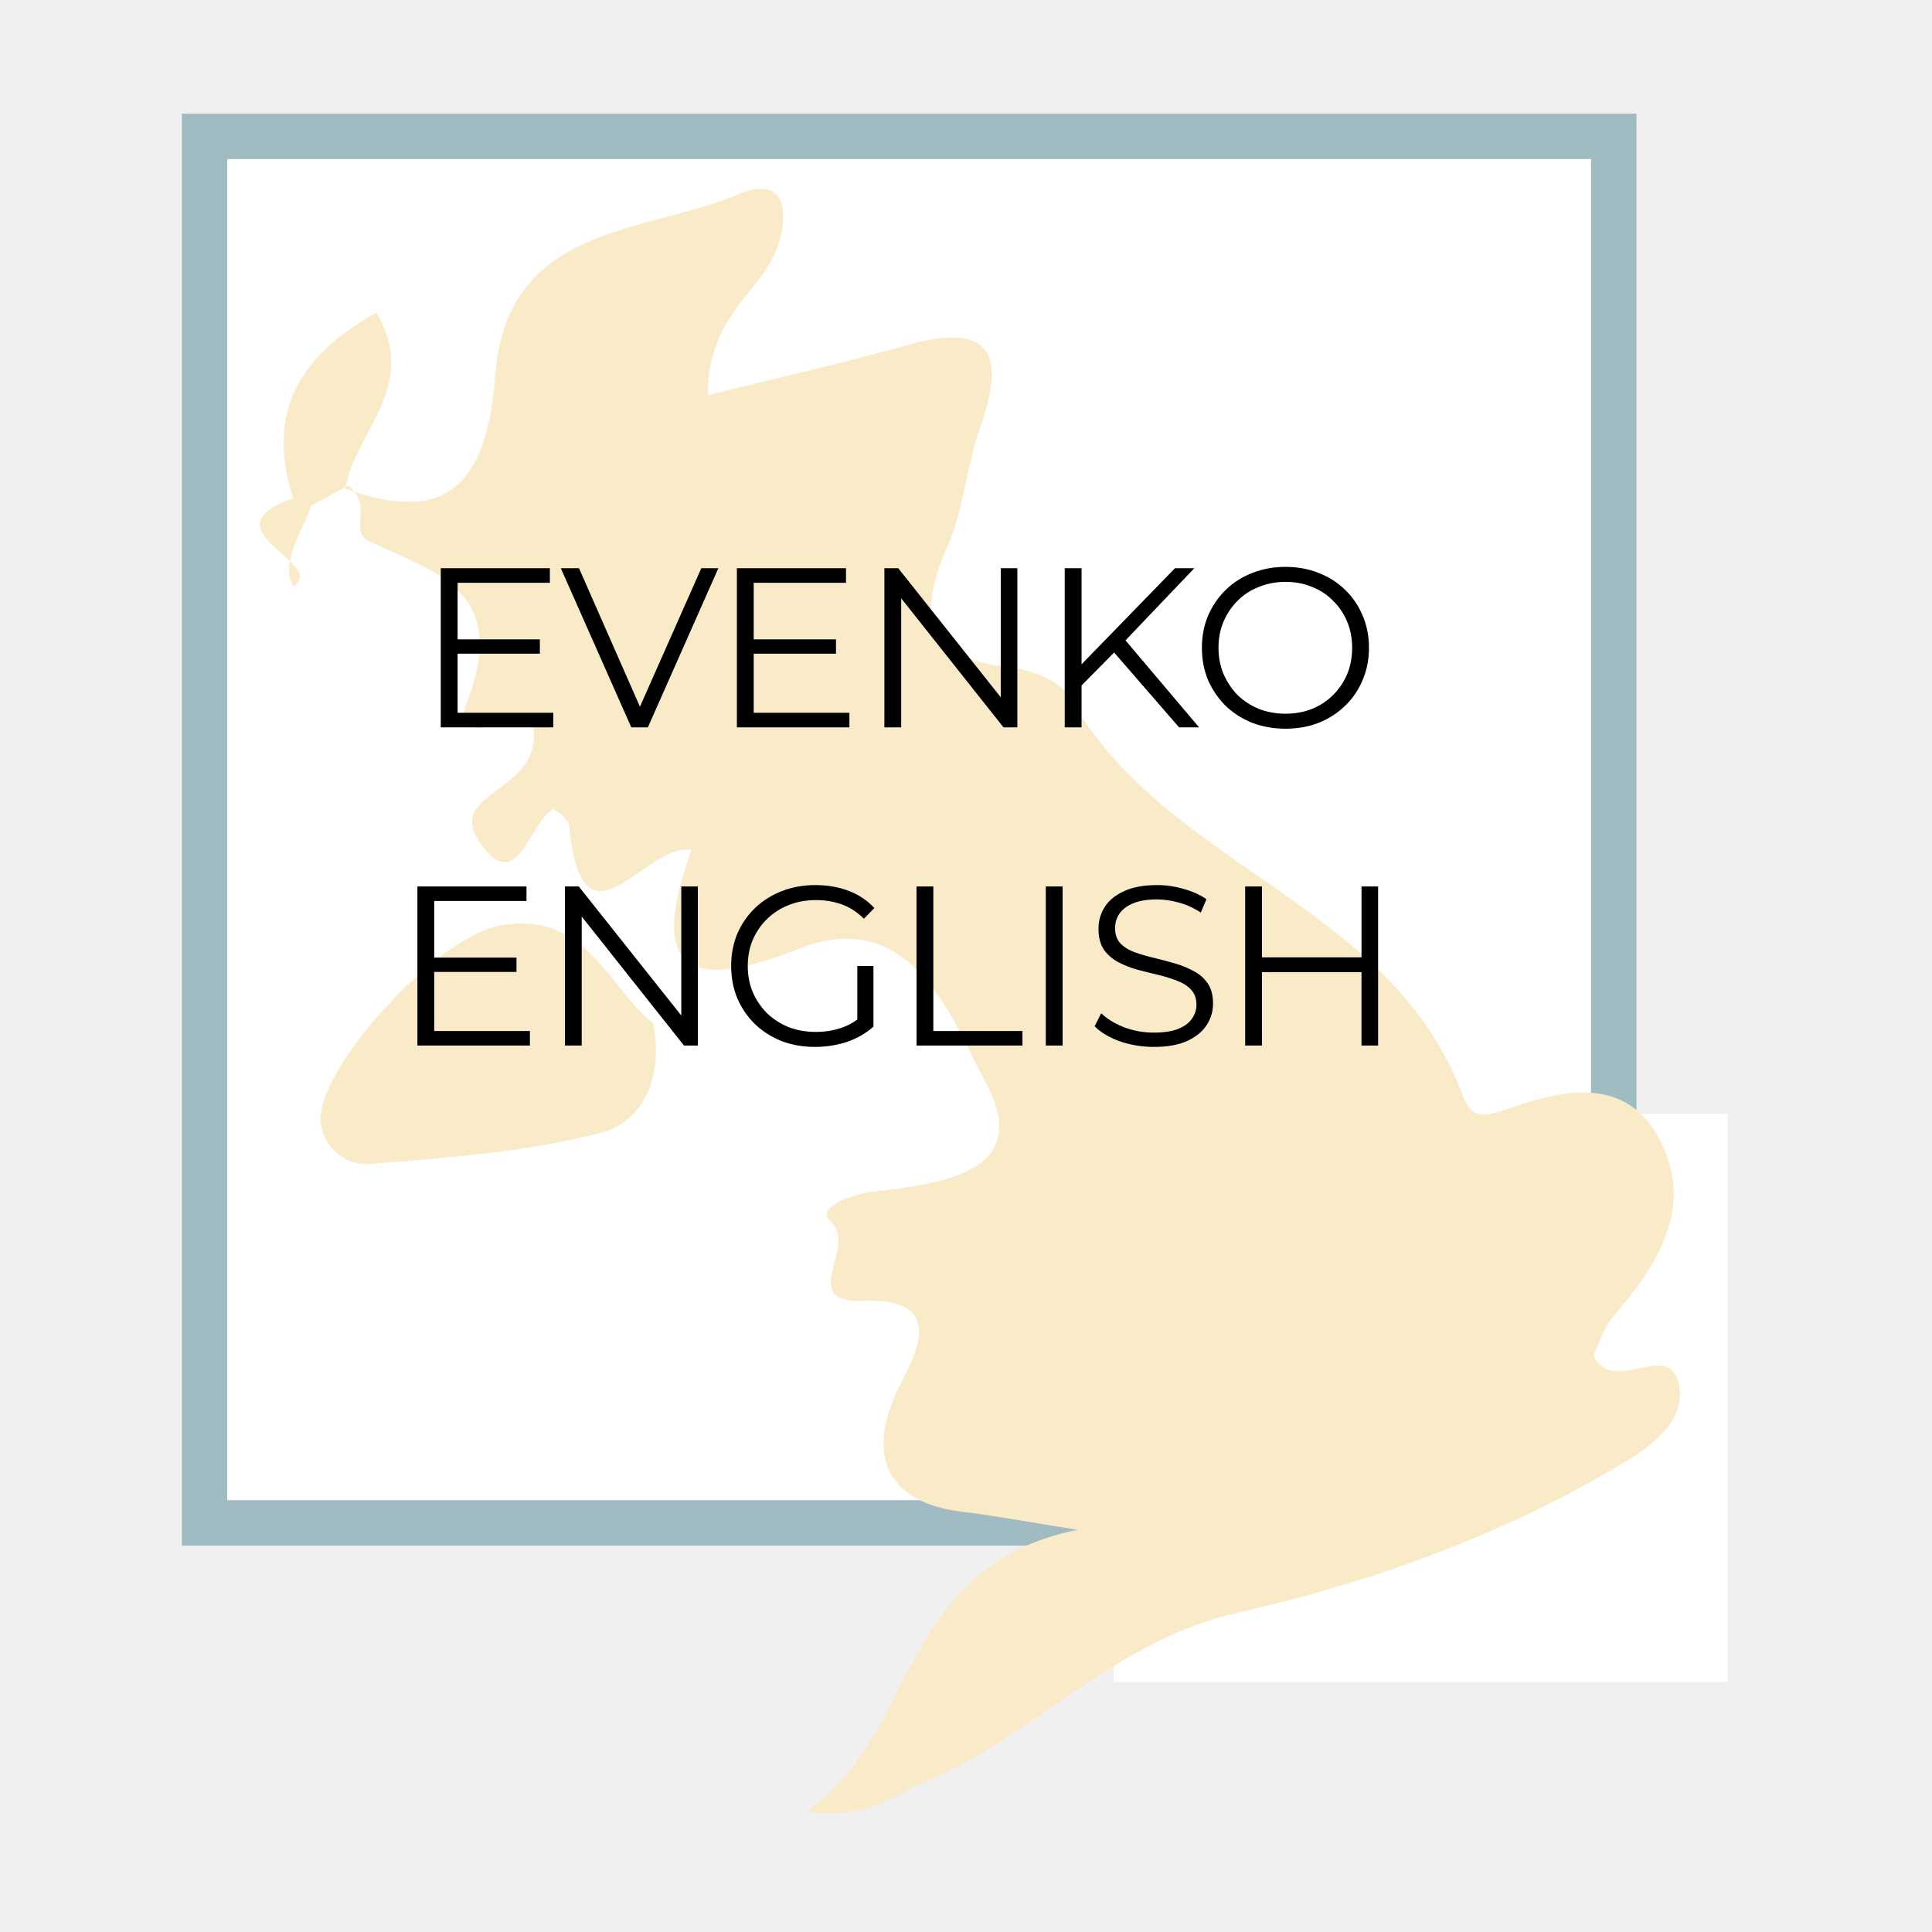
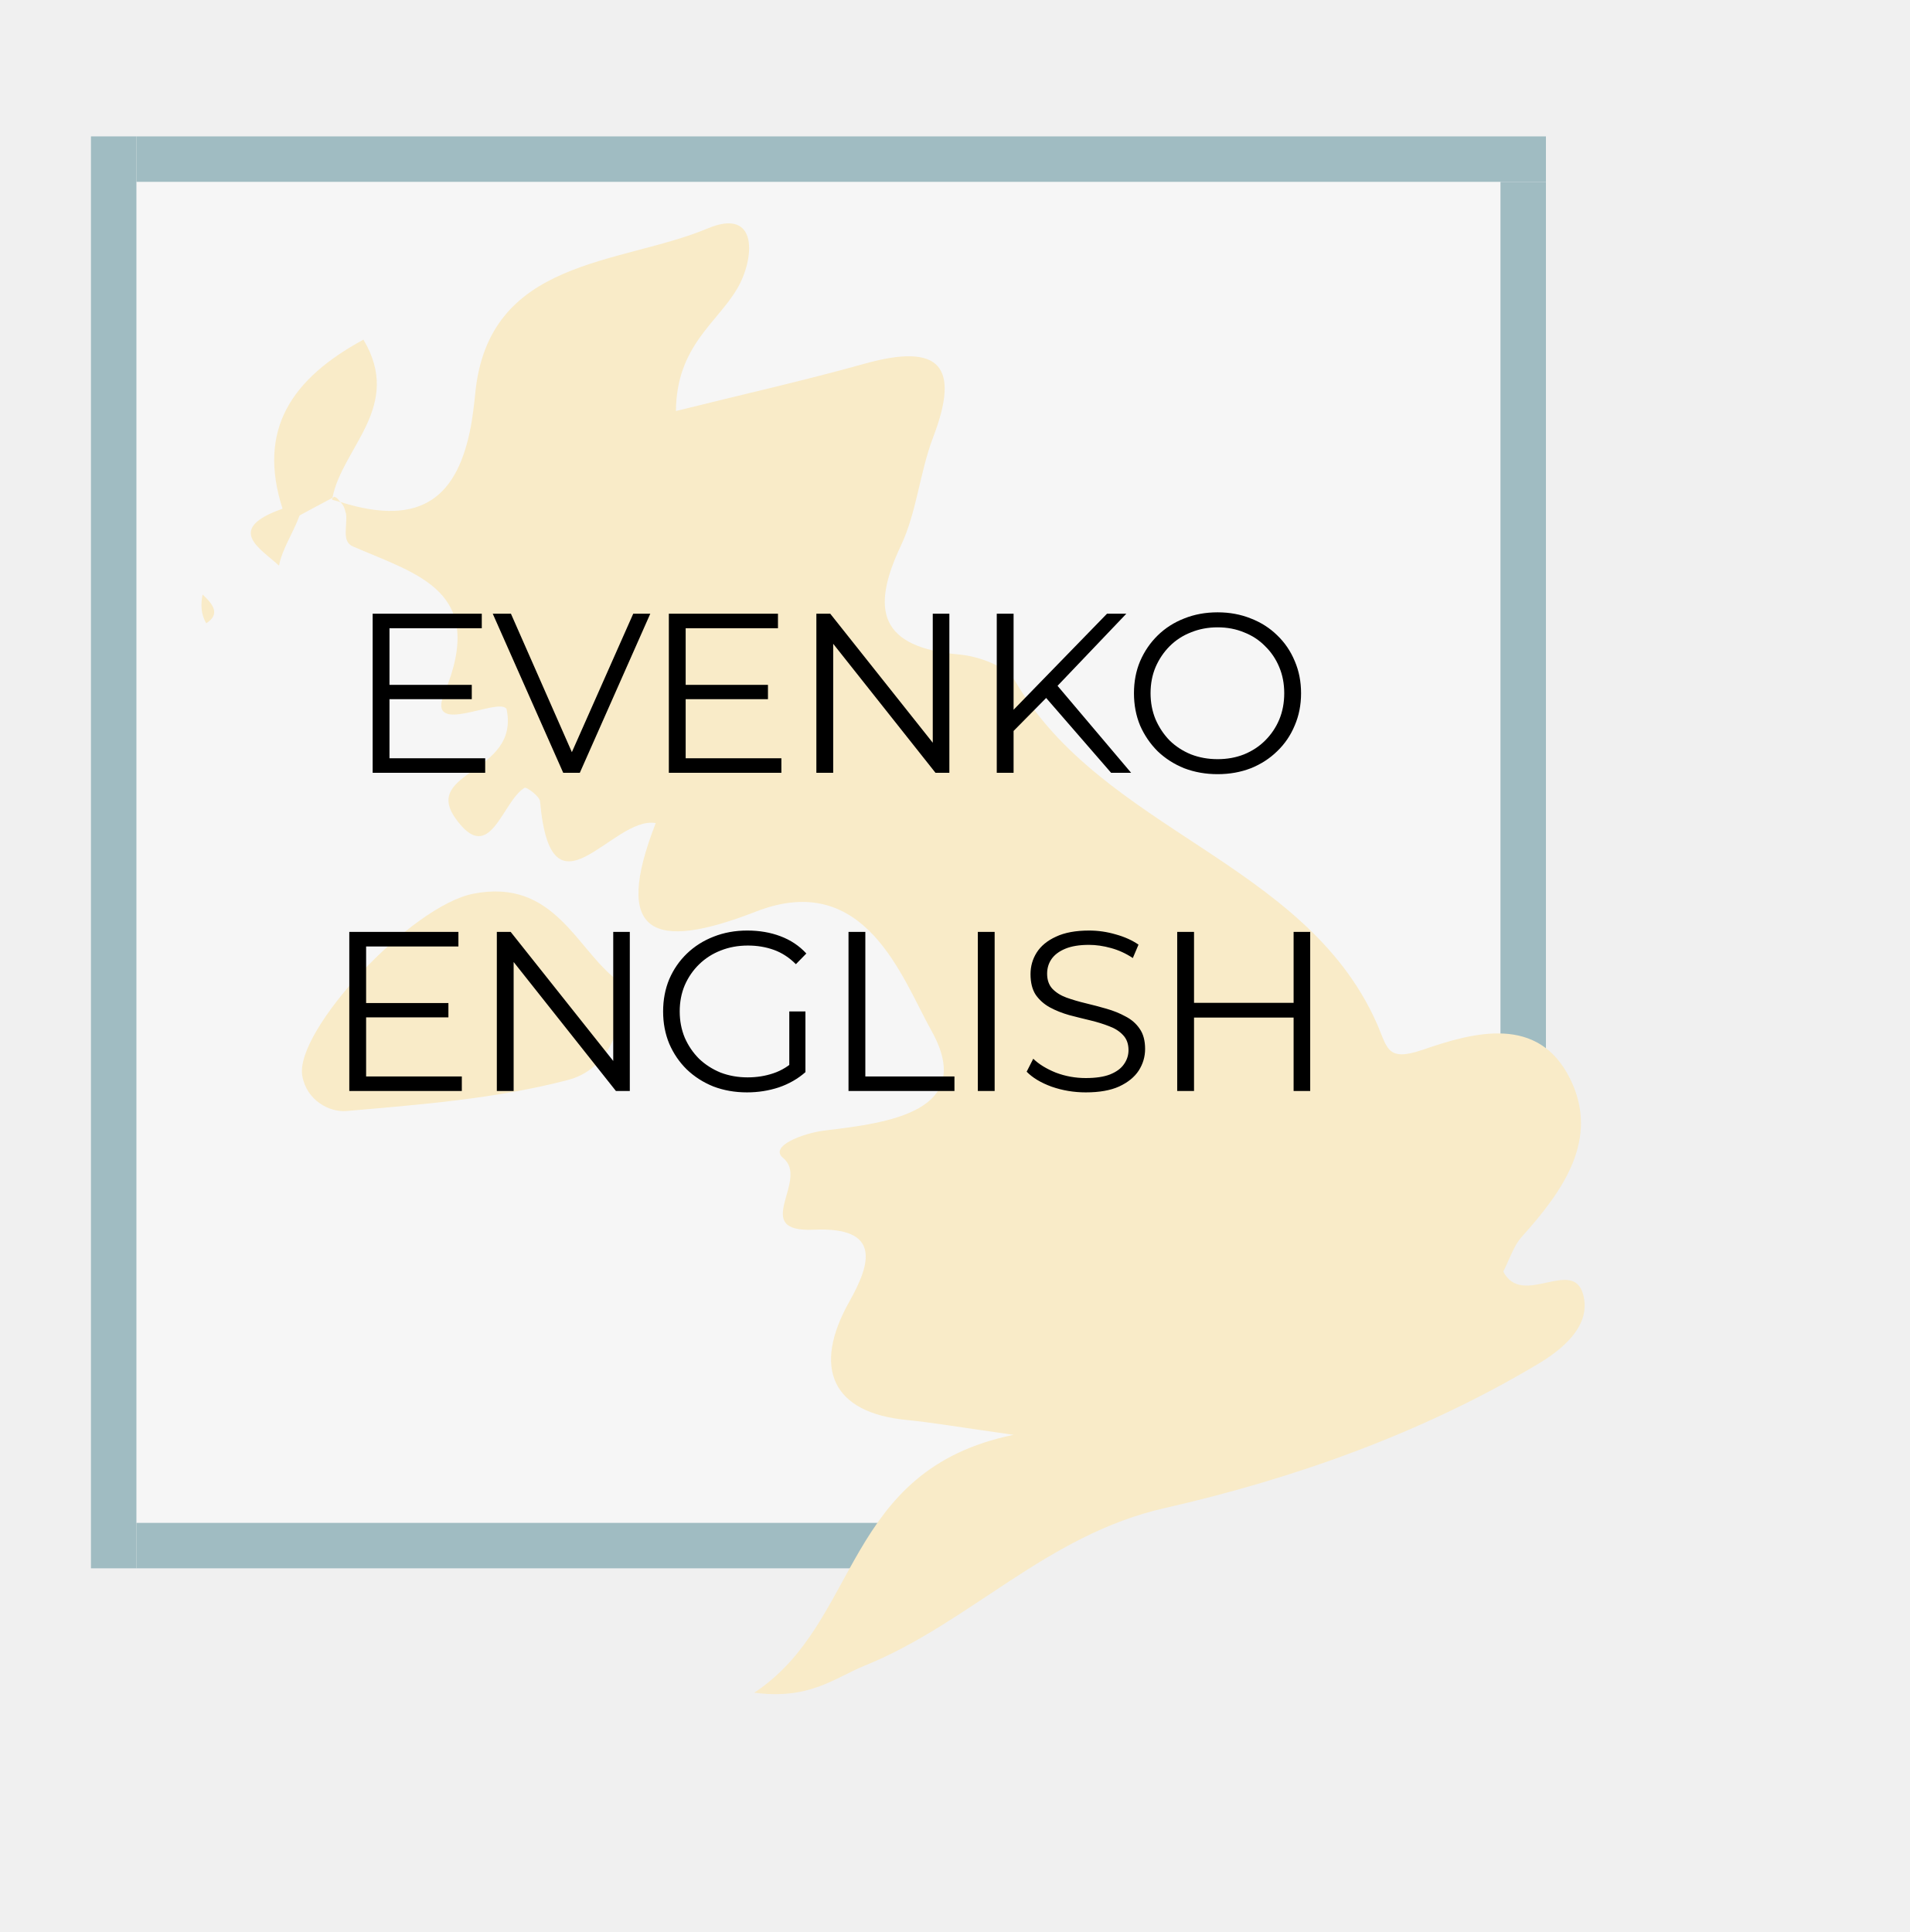
- <svg xmlns="http://www.w3.org/2000/svg" width="85" height="85" viewBox="0 0 85 85" fill="none">
-   <rect x="9" y="6" width="62" height="61" fill="white" stroke="#A0BCC2" stroke-width="2" />
-   <rect x="49" y="49" width="27" height="25" fill="white" />
-   <g clip-path="url(#clip0_1181_3273)">
-     <path d="M15.177 21.502C15.323 21.556 15.435 21.573 15.577 21.628C15.728 21.767 15.793 21.948 15.827 22.133C15.83 22.144 15.842 22.162 15.845 22.173C15.94 22.781 15.635 23.538 16.187 23.79C19.251 25.207 22.451 26.023 20.517 30.975C19.675 33.132 23.058 31.155 23.423 31.77C24.096 34.913 19.508 34.733 21.113 37.065C22.745 39.437 23.254 36.263 24.305 35.607C24.393 35.557 25.006 36.024 25.032 36.276C25.616 42.365 28.387 37.008 30.426 37.392C28.467 42.776 30.338 43.648 35.138 41.745C40.208 39.735 41.977 45.078 43.362 47.621C45.52 51.593 41.384 52.088 38.453 52.419C37.464 52.533 35.853 53.147 36.535 53.732C37.803 54.816 34.996 57.339 38.002 57.231C41.181 57.122 40.654 58.939 39.69 60.749C37.983 63.971 38.971 66.141 42.428 66.525C43.579 66.657 44.715 66.875 47.406 67.305C39.461 68.919 40.411 76.321 35.48 79.692C38.067 80.074 39.207 79.019 40.594 78.441C45.478 76.427 48.983 72.18 54.485 70.944C60.455 69.591 66.401 67.448 71.736 64.166C72.782 63.524 74.242 62.386 73.838 60.821C73.35 58.941 71.001 61.436 70.101 59.638C70.414 58.977 70.581 58.374 70.955 57.945C72.861 55.732 74.532 53.22 73.093 50.284C71.591 47.204 68.651 47.968 66.22 48.826C64.529 49.407 64.597 48.68 64.055 47.453C60.61 39.606 51.182 37.991 47.077 30.697C46.667 29.967 45.38 29.466 44.455 29.368C40.776 28.978 40.283 27.189 41.684 24.044C42.405 22.413 42.517 20.51 43.12 18.81C44.35 15.374 43.416 14.2 39.885 15.192C37.136 15.966 34.35 16.589 31.143 17.386C31.133 14.234 33.003 13.138 33.919 11.487C34.712 10.08 34.915 7.515 32.531 8.53C28.458 10.277 22.307 9.824 21.792 16.47C21.746 17.011 21.688 17.521 21.615 17.999C21.051 21.326 19.467 22.946 15.585 21.627C15.485 21.532 15.456 21.429 15.299 21.365C15.272 21.384 15.24 21.401 15.213 21.42C15.208 21.45 15.195 21.477 15.189 21.5L15.177 21.502Z" fill="#F9EBC8" />
-     <path d="M14.117 49.473C14.326 50.672 15.398 51.275 16.192 51.213C19.646 50.941 23.155 50.696 26.481 49.825C28.098 49.414 29.245 47.599 28.736 45.019C26.804 43.501 25.748 40.011 21.994 40.722C19.091 41.26 13.745 47.268 14.117 49.473Z" fill="#F9EBC8" />
-     <path d="M16.564 13.75C13.24 15.61 11.665 18.06 12.893 21.919C10.2 22.883 11.878 23.832 12.759 24.684C12.886 23.905 13.396 23.106 13.693 22.253C14.197 21.976 14.703 21.69 15.208 21.417C15.637 18.968 18.459 17.024 16.564 13.75Z" fill="#F9EBC8" />
-     <path d="M12.901 25.805C13.424 25.457 13.167 25.087 12.755 24.684C12.69 25.053 12.69 25.423 12.901 25.805Z" fill="#F9EBC8" />
-     <path d="M20.052 28.13L23.752 28.13L23.752 28.76L20.052 28.76L20.052 28.13ZM20.132 31.36L24.342 31.36L24.342 32L19.392 32L19.392 25L24.192 25L24.192 25.64L20.132 25.64L20.132 31.36ZM27.774 32L24.674 25L25.474 25L28.374 31.59L27.934 31.59L30.854 25L31.604 25L28.504 32L27.774 32ZM33.08 28.13L36.78 28.13L36.78 28.76L33.08 28.76L33.08 28.13ZM33.16 31.36L37.37 31.36L37.37 32L32.42 32L32.42 25L37.22 25L37.22 25.64L33.16 25.64L33.16 31.36ZM38.909 32L38.909 25L39.519 25L44.349 31.08L44.029 31.08L44.029 25L44.759 25L44.759 32L44.149 32L39.329 25.92L39.649 25.92L39.649 32L38.909 32ZM47.484 30.26L47.454 29.36L51.694 25L52.544 25L49.454 28.24L49.034 28.69L47.484 30.26ZM46.844 32L46.844 25L47.584 25L47.584 32L46.844 32ZM51.874 32L48.854 28.52L49.354 27.98L52.754 32L51.874 32ZM56.559 32.06C56.033 32.06 55.543 31.973 55.089 31.8C54.643 31.62 54.253 31.37 53.919 31.05C53.593 30.723 53.336 30.347 53.149 29.92C52.969 29.487 52.879 29.013 52.879 28.5C52.879 27.987 52.969 27.517 53.149 27.09C53.336 26.657 53.593 26.28 53.919 25.96C54.253 25.633 54.643 25.383 55.089 25.21C55.536 25.03 56.026 24.94 56.559 24.94C57.086 24.94 57.573 25.03 58.019 25.21C58.466 25.383 58.853 25.63 59.179 25.95C59.513 26.27 59.769 26.647 59.949 27.08C60.136 27.513 60.229 27.987 60.229 28.5C60.229 29.013 60.136 29.487 59.949 29.92C59.769 30.353 59.513 30.73 59.179 31.05C58.853 31.37 58.466 31.62 58.019 31.8C57.573 31.973 57.086 32.06 56.559 32.06ZM56.559 31.4C56.979 31.4 57.366 31.33 57.719 31.19C58.079 31.043 58.389 30.84 58.649 30.58C58.916 30.313 59.123 30.007 59.269 29.66C59.416 29.307 59.489 28.92 59.489 28.5C59.489 28.08 59.416 27.697 59.269 27.35C59.123 26.997 58.916 26.69 58.649 26.43C58.389 26.163 58.079 25.96 57.719 25.82C57.366 25.673 56.979 25.6 56.559 25.6C56.139 25.6 55.749 25.673 55.389 25.82C55.029 25.96 54.716 26.163 54.449 26.43C54.189 26.69 53.983 26.997 53.829 27.35C53.683 27.697 53.609 28.08 53.609 28.5C53.609 28.913 53.683 29.297 53.829 29.65C53.983 30.003 54.189 30.313 54.449 30.58C54.716 30.84 55.029 31.043 55.389 31.19C55.749 31.33 56.139 31.4 56.559 31.4ZM19.024 42.13L22.724 42.13L22.724 42.76L19.024 42.76L19.024 42.13ZM19.104 45.36L23.314 45.36L23.314 46L18.364 46L18.364 39L23.164 39L23.164 39.64L19.104 39.64L19.104 45.36ZM24.854 46L24.854 39L25.463 39L30.294 45.08L29.974 45.08L29.974 39L30.703 39L30.703 46L30.093 46L25.273 39.92L25.593 39.92L25.593 46L24.854 46ZM35.858 46.06C35.325 46.06 34.832 45.973 34.378 45.8C33.932 45.62 33.542 45.37 33.208 45.05C32.882 44.73 32.625 44.353 32.438 43.92C32.258 43.487 32.168 43.013 32.168 42.5C32.168 41.987 32.258 41.513 32.438 41.08C32.625 40.647 32.885 40.27 33.218 39.95C33.552 39.63 33.942 39.383 34.388 39.21C34.842 39.03 35.335 38.94 35.868 38.94C36.402 38.94 36.888 39.023 37.328 39.19C37.775 39.357 38.155 39.61 38.468 39.95L38.008 40.42C37.715 40.127 37.392 39.917 37.038 39.79C36.685 39.663 36.305 39.6 35.898 39.6C35.465 39.6 35.065 39.673 34.698 39.82C34.338 39.96 34.022 40.163 33.748 40.43C33.482 40.69 33.272 40.997 33.118 41.35C32.972 41.697 32.898 42.08 32.898 42.5C32.898 42.913 32.972 43.297 33.118 43.65C33.272 44.003 33.482 44.313 33.748 44.58C34.022 44.84 34.338 45.043 34.698 45.19C35.065 45.33 35.462 45.4 35.888 45.4C36.288 45.4 36.665 45.34 37.018 45.22C37.378 45.1 37.708 44.897 38.008 44.61L38.428 45.17C38.095 45.463 37.705 45.687 37.258 45.84C36.812 45.987 36.345 46.06 35.858 46.06ZM37.718 45.08L37.718 42.5L38.428 42.5L38.428 45.17L37.718 45.08ZM40.323 46L40.323 39L41.063 39L41.063 45.36L44.983 45.36L44.983 46L40.323 46ZM46.011 46L46.011 39L46.751 39L46.751 46L46.011 46ZM50.759 46.06C50.239 46.06 49.739 45.977 49.259 45.81C48.785 45.637 48.419 45.417 48.159 45.15L48.449 44.58C48.696 44.82 49.026 45.023 49.439 45.19C49.859 45.35 50.299 45.43 50.759 45.43C51.199 45.43 51.556 45.377 51.829 45.27C52.109 45.157 52.312 45.007 52.439 44.82C52.572 44.633 52.639 44.427 52.639 44.2C52.639 43.927 52.559 43.707 52.399 43.54C52.245 43.373 52.042 43.243 51.789 43.15C51.535 43.05 51.255 42.963 50.949 42.89C50.642 42.817 50.336 42.74 50.029 42.66C49.722 42.573 49.439 42.46 49.179 42.32C48.925 42.18 48.719 41.997 48.559 41.77C48.406 41.537 48.329 41.233 48.329 40.86C48.329 40.513 48.419 40.197 48.599 39.91C48.785 39.617 49.069 39.383 49.449 39.21C49.829 39.03 50.316 38.94 50.909 38.94C51.302 38.94 51.692 38.997 52.079 39.11C52.465 39.217 52.799 39.367 53.079 39.56L52.829 40.15C52.529 39.95 52.209 39.803 51.869 39.71C51.535 39.617 51.212 39.57 50.899 39.57C50.479 39.57 50.132 39.627 49.859 39.74C49.586 39.853 49.382 40.007 49.249 40.2C49.122 40.387 49.059 40.6 49.059 40.84C49.059 41.113 49.136 41.333 49.289 41.5C49.449 41.667 49.656 41.797 49.909 41.89C50.169 41.983 50.452 42.067 50.759 42.14C51.066 42.213 51.369 42.293 51.669 42.38C51.975 42.467 52.255 42.58 52.509 42.72C52.769 42.853 52.975 43.033 53.129 43.26C53.289 43.487 53.369 43.783 53.369 44.15C53.369 44.49 53.276 44.807 53.089 45.1C52.902 45.387 52.615 45.62 52.229 45.8C51.849 45.973 51.359 46.06 50.759 46.06ZM59.901 39L60.631 39L60.631 46L59.901 46L59.901 39ZM55.521 46L54.781 46L54.781 39L55.521 39L55.521 46ZM59.971 42.77L55.441 42.77L55.441 42.12L59.971 42.12L59.971 42.77Z" fill="black" />
+ <svg xmlns="http://www.w3.org/2000/svg" width="84" height="85" viewBox="0 0 84 85" fill="none">
+   <path d="M4 6H68V47.5L42.5 69H4V6Z" fill="white" fill-opacity="0.4" />
+   <line x1="5" y1="6" x2="5" y2="69" stroke="#A0BCC2" stroke-width="2" />
+   <line x1="6" y1="7" x2="68" y2="7" stroke="#A0BCC2" stroke-width="2" />
+   <path d="M67 8V50" stroke="#A0BCC2" stroke-width="2" />
+   <path d="M6 68H45" stroke="#A0BCC2" stroke-width="2" />
+   <g clip-path="url(#clip0_1195_3208)">
+     <path d="M14.593 21.979C14.73 22.027 14.836 22.041 14.97 22.09C15.111 22.214 15.17 22.377 15.2 22.543C15.203 22.554 15.214 22.57 15.217 22.58C15.3 23.13 15.004 23.818 15.523 24.041C18.406 25.292 21.423 25.998 19.542 30.503C18.723 32.466 21.943 30.64 22.281 31.193C22.885 34.032 18.548 33.918 20.042 36.014C21.559 38.144 22.074 35.264 23.075 34.659C23.158 34.613 23.733 35.029 23.755 35.257C24.243 40.767 26.92 35.885 28.844 36.211C26.935 41.109 28.695 41.879 33.254 40.105C38.068 38.23 39.685 43.052 40.968 45.341C42.966 48.915 39.05 49.407 36.275 49.738C35.338 49.852 33.809 50.425 34.448 50.947C35.635 51.916 32.955 54.23 35.798 54.102C38.805 53.969 38.288 55.62 37.357 57.27C35.709 60.206 36.62 62.162 39.885 62.473C40.972 62.581 42.044 62.766 44.584 63.127C37.055 64.673 37.875 71.367 33.177 74.472C35.619 74.791 36.708 73.824 38.026 73.285C42.665 71.41 46.023 67.526 51.239 66.348C56.898 65.06 62.543 63.057 67.622 60.027C68.618 59.435 70.01 58.389 69.644 56.976C69.203 55.278 66.956 57.562 66.124 55.943C66.427 55.342 66.59 54.793 66.949 54.401C68.774 52.376 70.381 50.084 69.052 47.44C67.663 44.665 64.875 45.388 62.568 46.191C60.963 46.735 61.035 46.076 60.536 44.97C57.361 37.898 48.463 36.535 44.658 29.972C44.278 29.314 43.067 28.875 42.193 28.796C38.718 28.481 38.271 26.866 39.63 24.002C40.328 22.517 40.454 20.793 41.042 19.246C42.241 16.122 41.371 15.067 38.021 16.004C35.414 16.733 32.773 17.327 29.732 18.083C29.756 15.228 31.536 14.215 32.42 12.71C33.184 11.427 33.403 9.102 31.138 10.046C27.268 11.671 21.457 11.327 20.9 17.352C20.851 17.842 20.791 18.305 20.716 18.738C20.149 21.758 18.634 23.242 14.977 22.088C14.884 22.003 14.857 21.91 14.71 21.854C14.684 21.872 14.653 21.887 14.627 21.904C14.623 21.931 14.61 21.957 14.604 21.977L14.593 21.979Z" fill="#F9EBC8" />
+     <path d="M13.295 47.326C13.481 48.41 14.488 48.945 15.239 48.88C18.508 48.597 21.829 48.339 24.982 47.514C26.515 47.126 27.62 45.469 27.165 43.137C25.355 41.783 24.393 38.633 20.836 39.317C18.085 39.834 12.967 45.333 13.295 47.326Z" fill="#F9EBC8" />
+     <path d="M15.986 14.943C12.823 16.663 11.308 18.899 12.428 22.381C9.872 23.283 11.449 24.124 12.273 24.886C12.401 24.18 12.892 23.451 13.181 22.675C13.661 22.419 14.143 22.154 14.623 21.902C15.054 19.679 17.743 17.888 15.986 14.943Z" fill="#F9EBC8" />
+     <path d="M9.07 27.424C9.693 27.023 9.394 26.605 8.911 26.155C8.83 26.574 8.825 26.993 9.07 27.424Z" fill="#F9EBC8" />
+     <path d="M17.052 30.13L20.752 30.13L20.752 30.76L17.052 30.76L17.052 30.13ZM17.132 33.36L21.342 33.36L21.342 34L16.392 34L16.392 27L21.192 27L21.192 27.64L17.132 27.64L17.132 33.36ZM24.774 34L21.674 27L22.474 27L25.374 33.59L24.934 33.59L27.854 27L28.604 27L25.504 34L24.774 34ZM30.08 30.13L33.78 30.13L33.78 30.76L30.08 30.76L30.08 30.13ZM30.16 33.36L34.37 33.36L34.37 34L29.42 34L29.42 27L34.22 27L34.22 27.64L30.16 27.64L30.16 33.36ZM35.909 34L35.909 27L36.519 27L41.349 33.08L41.029 33.08L41.029 27L41.759 27L41.759 34L41.149 34L36.329 27.92L36.649 27.92L36.649 34L35.909 34ZM44.484 32.26L44.454 31.36L48.694 27L49.544 27L46.454 30.24L46.034 30.69L44.484 32.26ZM43.844 34L43.844 27L44.584 27L44.584 34L43.844 34ZM48.874 34L45.854 30.52L46.354 29.98L49.754 34L48.874 34ZM53.559 34.06C53.033 34.06 52.543 33.973 52.089 33.8C51.643 33.62 51.253 33.37 50.919 33.05C50.593 32.723 50.336 32.347 50.149 31.92C49.969 31.487 49.879 31.013 49.879 30.5C49.879 29.987 49.969 29.517 50.149 29.09C50.336 28.657 50.593 28.28 50.919 27.96C51.253 27.633 51.643 27.383 52.089 27.21C52.536 27.03 53.026 26.94 53.559 26.94C54.086 26.94 54.573 27.03 55.019 27.21C55.466 27.383 55.853 27.63 56.179 27.95C56.513 28.27 56.769 28.647 56.949 29.08C57.136 29.513 57.229 29.987 57.229 30.5C57.229 31.013 57.136 31.487 56.949 31.92C56.769 32.353 56.513 32.73 56.179 33.05C55.853 33.37 55.466 33.62 55.019 33.8C54.573 33.973 54.086 34.06 53.559 34.06ZM53.559 33.4C53.979 33.4 54.366 33.33 54.719 33.19C55.079 33.043 55.389 32.84 55.649 32.58C55.916 32.313 56.123 32.007 56.269 31.66C56.416 31.307 56.489 30.92 56.489 30.5C56.489 30.08 56.416 29.697 56.269 29.35C56.123 28.997 55.916 28.69 55.649 28.43C55.389 28.163 55.079 27.96 54.719 27.82C54.366 27.673 53.979 27.6 53.559 27.6C53.139 27.6 52.749 27.673 52.389 27.82C52.029 27.96 51.716 28.163 51.449 28.43C51.189 28.69 50.983 28.997 50.829 29.35C50.683 29.697 50.609 30.08 50.609 30.5C50.609 30.913 50.683 31.297 50.829 31.65C50.983 32.003 51.189 32.313 51.449 32.58C51.716 32.84 52.029 33.043 52.389 33.19C52.749 33.33 53.139 33.4 53.559 33.4ZM16.024 44.13L19.724 44.13L19.724 44.76L16.024 44.76L16.024 44.13ZM16.104 47.36L20.314 47.36L20.314 48L15.364 48L15.364 41L20.164 41L20.164 41.64L16.104 41.64L16.104 47.36ZM21.854 48L21.854 41L22.463 41L27.294 47.08L26.974 47.08L26.974 41L27.703 41L27.703 48L27.093 48L22.273 41.92L22.593 41.92L22.593 48L21.854 48ZM32.858 48.06C32.325 48.06 31.832 47.973 31.378 47.8C30.932 47.62 30.542 47.37 30.208 47.05C29.882 46.73 29.625 46.353 29.438 45.92C29.258 45.487 29.168 45.013 29.168 44.5C29.168 43.987 29.258 43.513 29.438 43.08C29.625 42.647 29.885 42.27 30.218 41.95C30.552 41.63 30.942 41.383 31.388 41.21C31.842 41.03 32.335 40.94 32.868 40.94C33.402 40.94 33.888 41.023 34.328 41.19C34.775 41.357 35.155 41.61 35.468 41.95L35.008 42.42C34.715 42.127 34.392 41.917 34.038 41.79C33.685 41.663 33.305 41.6 32.898 41.6C32.465 41.6 32.065 41.673 31.698 41.82C31.338 41.96 31.022 42.163 30.748 42.43C30.482 42.69 30.272 42.997 30.118 43.35C29.972 43.697 29.898 44.08 29.898 44.5C29.898 44.913 29.972 45.297 30.118 45.65C30.272 46.003 30.482 46.313 30.748 46.58C31.022 46.84 31.338 47.043 31.698 47.19C32.065 47.33 32.462 47.4 32.888 47.4C33.288 47.4 33.665 47.34 34.018 47.22C34.378 47.1 34.708 46.897 35.008 46.61L35.428 47.17C35.095 47.463 34.705 47.687 34.258 47.84C33.812 47.987 33.345 48.06 32.858 48.06ZM34.718 47.08L34.718 44.5L35.428 44.5L35.428 47.17L34.718 47.08ZM37.323 48L37.323 41L38.063 41L38.063 47.36L41.983 47.36L41.983 48L37.323 48ZM43.011 48L43.011 41L43.751 41L43.751 48L43.011 48ZM47.759 48.06C47.239 48.06 46.739 47.977 46.259 47.81C45.785 47.637 45.419 47.417 45.159 47.15L45.449 46.58C45.696 46.82 46.026 47.023 46.439 47.19C46.859 47.35 47.299 47.43 47.759 47.43C48.199 47.43 48.556 47.377 48.829 47.27C49.109 47.157 49.312 47.007 49.439 46.82C49.572 46.633 49.639 46.427 49.639 46.2C49.639 45.927 49.559 45.707 49.399 45.54C49.245 45.373 49.042 45.243 48.789 45.15C48.535 45.05 48.255 44.963 47.949 44.89C47.642 44.817 47.336 44.74 47.029 44.66C46.722 44.573 46.439 44.46 46.179 44.32C45.925 44.18 45.719 43.997 45.559 43.77C45.406 43.537 45.329 43.233 45.329 42.86C45.329 42.513 45.419 42.197 45.599 41.91C45.785 41.617 46.069 41.383 46.449 41.21C46.829 41.03 47.316 40.94 47.909 40.94C48.302 40.94 48.692 40.997 49.079 41.11C49.465 41.217 49.799 41.367 50.079 41.56L49.829 42.15C49.529 41.95 49.209 41.803 48.869 41.71C48.535 41.617 48.212 41.57 47.899 41.57C47.479 41.57 47.132 41.627 46.859 41.74C46.586 41.853 46.382 42.007 46.249 42.2C46.122 42.387 46.059 42.6 46.059 42.84C46.059 43.113 46.136 43.333 46.289 43.5C46.449 43.667 46.656 43.797 46.909 43.89C47.169 43.983 47.452 44.067 47.759 44.14C48.066 44.213 48.369 44.293 48.669 44.38C48.975 44.467 49.255 44.58 49.509 44.72C49.769 44.853 49.975 45.033 50.129 45.26C50.289 45.487 50.369 45.783 50.369 46.15C50.369 46.49 50.276 46.807 50.089 47.1C49.902 47.387 49.615 47.62 49.229 47.8C48.849 47.973 48.359 48.06 47.759 48.06ZM56.901 41L57.631 41L57.631 48L56.901 48L56.901 41ZM52.521 48L51.781 48L51.781 41L52.521 41L52.521 48ZM56.971 44.77L52.441 44.77L52.441 44.12L56.971 44.12L56.971 44.77Z" fill="black" />
  </g>
  <defs>
-     <clipPath id="clip0_1181_3273">
+     <clipPath id="clip0_1195_3208">
      <rect width="68.693" height="70.317" fill="white" transform="translate(0 16.5713) rotate(-13.9596)" />
    </clipPath>
  </defs>
</svg>
